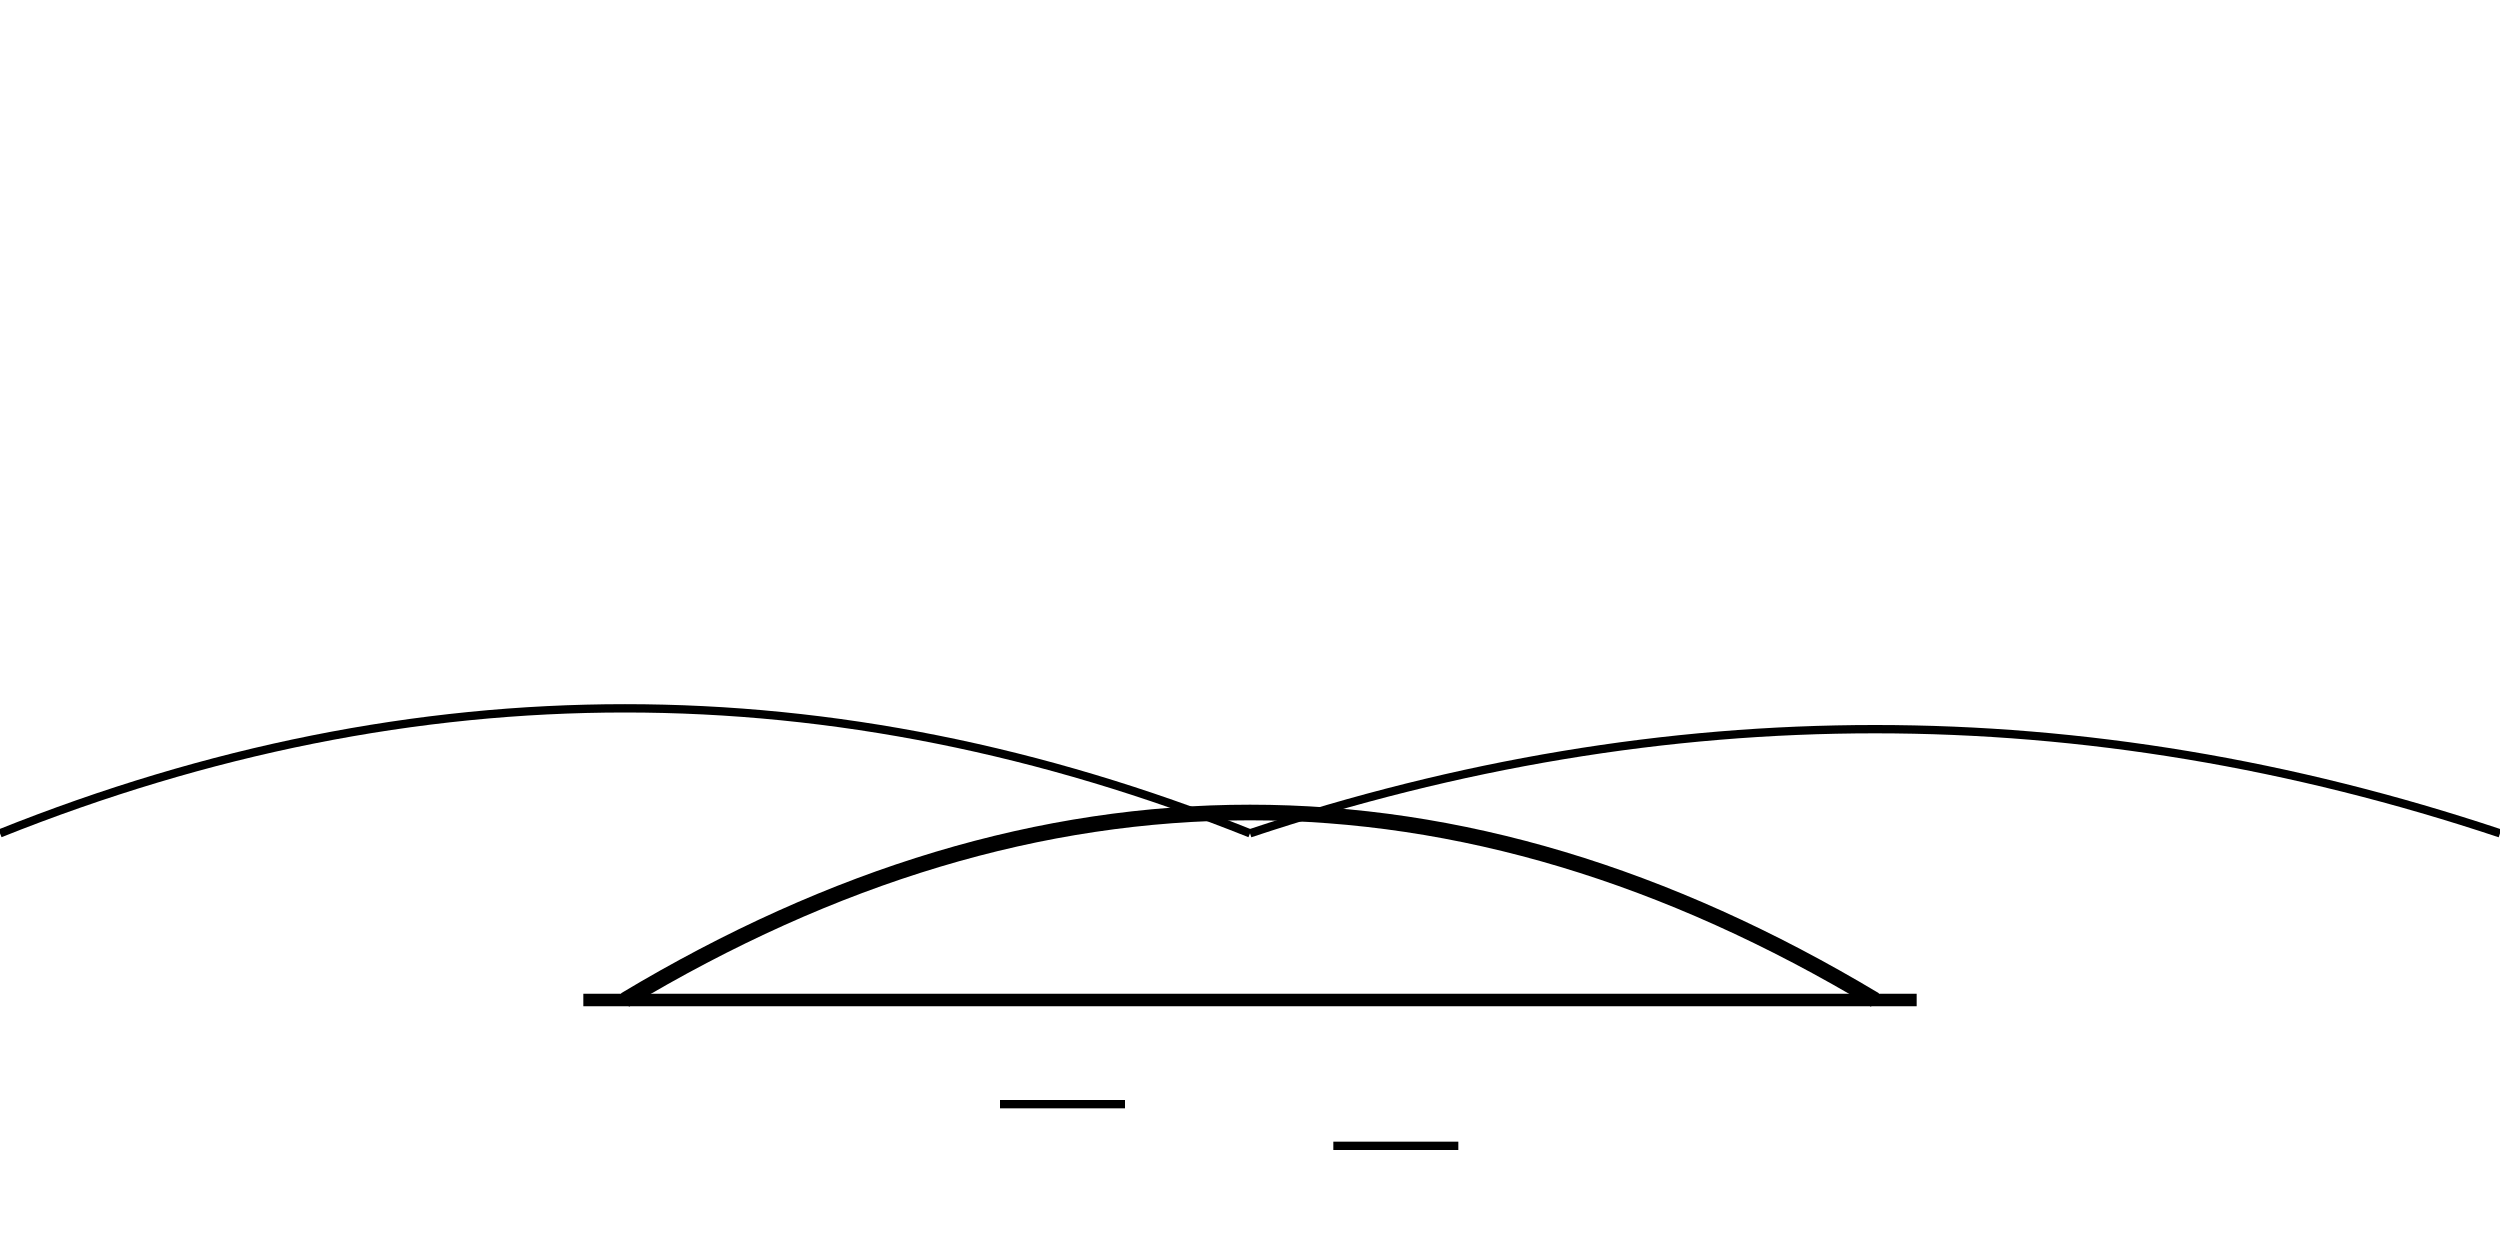
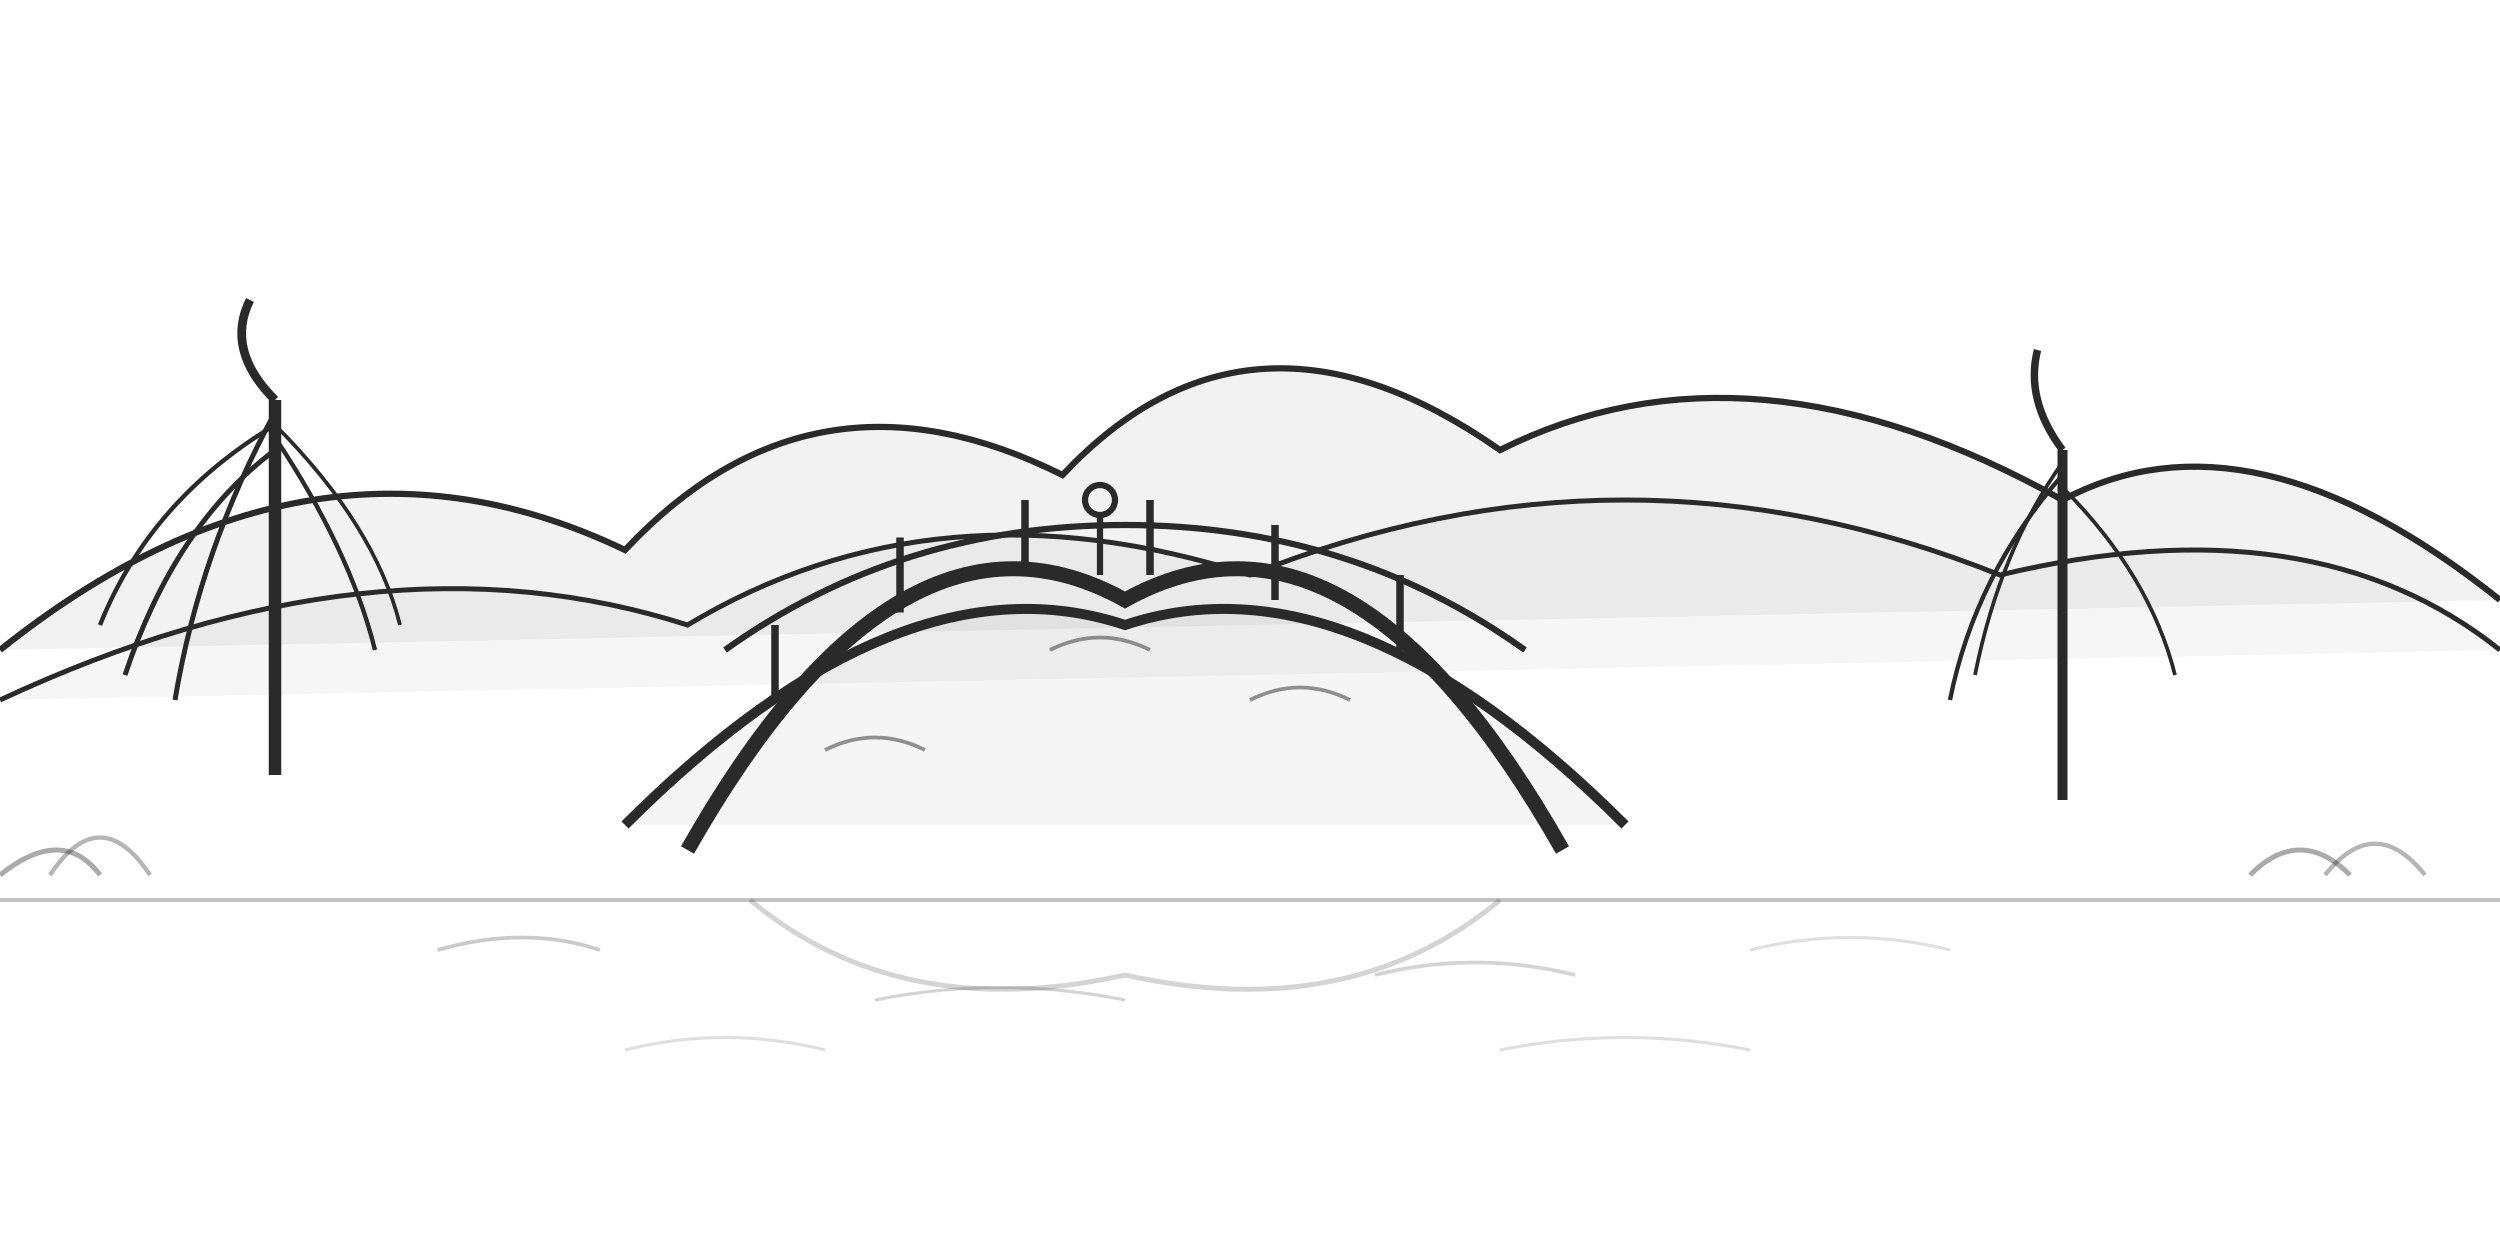
- <svg xmlns="http://www.w3.org/2000/svg" viewBox="0 0 120 60" fill="none" stroke="black">
-   <path d="M0 40 Q30 28 60 40" stroke-width="0.4" />
-   <path d="M60 40 Q90 30 120 40" stroke-width="0.4" />
-   <path d="M30 48 Q60 30 90 48" stroke-width="0.75" />
-   <line x1="28" y1="48" x2="92" y2="48" stroke-width="0.6" />
-   <line x1="48" y1="53" x2="54" y2="53" stroke-width="0.4" />
-   <line x1="64" y1="55" x2="70" y2="55" stroke-width="0.4" />
+ <svg xmlns="http://www.w3.org/2000/svg" viewBox="0 0 200 100" fill="none">
+   <path d="M0 52 Q25 32 50 44 Q65 28 85 38 Q100 22 120 36 Q140 26 165 40 Q180 32 200 48" stroke="#2a2a2a" stroke-width="0.5" fill="#2a2a2a" fill-opacity="0.06" />
+   <path d="M0 56 Q30 42 55 50 Q75 38 100 46 Q130 34 160 46 Q185 40 200 52" stroke="#2a2a2a" stroke-width="0.4" fill="#2a2a2a" fill-opacity="0.04" />
+   <path d="M22 62 L22 32" stroke="#2a2a2a" stroke-width="1" />
+   <path d="M22 32 Q18 28 20 24" stroke="#2a2a2a" stroke-width="0.7" />
+   <path d="M22 36 Q14 42 10 54" stroke="#2a2a2a" stroke-width="0.4" />
+   <path d="M22 34 Q12 40 8 50" stroke="#2a2a2a" stroke-width="0.35" />
+   <path d="M22 33 Q16 44 14 56" stroke="#2a2a2a" stroke-width="0.4" />
+   <path d="M22 35 Q28 44 30 52" stroke="#2a2a2a" stroke-width="0.35" />
+   <path d="M22 34 Q30 42 32 50" stroke="#2a2a2a" stroke-width="0.3" />
+   <path d="M55 68 Q72 38 90 48 Q108 38 125 68" stroke="#2a2a2a" stroke-width="1.2" />
+   <path d="M50 66 Q72 44 90 50 Q108 44 130 66" stroke="#2a2a2a" stroke-width="0.8" fill="#2a2a2a" fill-opacity="0.05" />
+   <line x1="62" y1="56" x2="62" y2="50" stroke="#2a2a2a" stroke-width="0.6" />
+   <line x1="72" y1="49" x2="72" y2="43" stroke="#2a2a2a" stroke-width="0.6" />
+   <line x1="82" y1="46" x2="82" y2="40" stroke="#2a2a2a" stroke-width="0.6" />
+   <line x1="92" y1="46" x2="92" y2="40" stroke="#2a2a2a" stroke-width="0.6" />
+   <line x1="102" y1="48" x2="102" y2="42" stroke="#2a2a2a" stroke-width="0.6" />
+   <line x1="112" y1="52" x2="112" y2="46" stroke="#2a2a2a" stroke-width="0.6" />
+   <path d="M58 52 Q72 42 90 42 Q108 42 122 52" stroke="#2a2a2a" stroke-width="0.5" />
+   <path d="M66 60 Q70 58 74 60" stroke="#2a2a2a" stroke-width="0.3" opacity="0.5" />
+   <path d="M84 52 Q88 50 92 52" stroke="#2a2a2a" stroke-width="0.3" opacity="0.5" />
+   <path d="M100 56 Q104 54 108 56" stroke="#2a2a2a" stroke-width="0.3" opacity="0.5" />
+   <line x1="0" y1="72" x2="200" y2="72" stroke="#2a2a2a" stroke-width="0.3" opacity="0.3" />
+   <path d="M60 72 Q72 82 90 78 Q108 82 120 72" stroke="#2a2a2a" stroke-width="0.4" opacity="0.2" />
+   <path d="M35 76 Q42 74 48 76" stroke="#2a2a2a" stroke-width="0.3" opacity="0.25" />
+   <path d="M70 80 Q80 78 90 80" stroke="#2a2a2a" stroke-width="0.25" opacity="0.2" />
+   <path d="M110 78 Q118 76 126 78" stroke="#2a2a2a" stroke-width="0.3" opacity="0.2" />
+   <path d="M140 76 Q148 74 156 76" stroke="#2a2a2a" stroke-width="0.25" opacity="0.15" />
+   <path d="M50 84 Q58 82 66 84" stroke="#2a2a2a" stroke-width="0.25" opacity="0.15" />
+   <path d="M120 84 Q130 82 140 84" stroke="#2a2a2a" stroke-width="0.25" opacity="0.15" />
+   <circle cx="88" cy="40" r="1.2" stroke="#2a2a2a" stroke-width="0.5" />
+   <line x1="88" y1="41.2" x2="88" y2="46" stroke="#2a2a2a" stroke-width="0.5" />
+   <path d="M165 64 L165 36" stroke="#2a2a2a" stroke-width="0.8" />
+   <path d="M165 36 Q162 32 163 28" stroke="#2a2a2a" stroke-width="0.6" />
+   <path d="M165 38 Q158 46 156 56" stroke="#2a2a2a" stroke-width="0.35" />
+   <path d="M165 37 Q160 44 158 54" stroke="#2a2a2a" stroke-width="0.3" />
+   <path d="M165 39 Q172 46 174 54" stroke="#2a2a2a" stroke-width="0.3" />
+   <path d="M0 70 Q5 66 8 70" stroke="#2a2a2a" stroke-width="0.4" opacity="0.4" />
+   <path d="M4 70 Q8 64 12 70" stroke="#2a2a2a" stroke-width="0.35" opacity="0.35" />
+   <path d="M180 70 Q184 66 188 70" stroke="#2a2a2a" stroke-width="0.4" opacity="0.4" />
+   <path d="M186 70 Q190 65 194 70" stroke="#2a2a2a" stroke-width="0.35" opacity="0.35" />
</svg>
